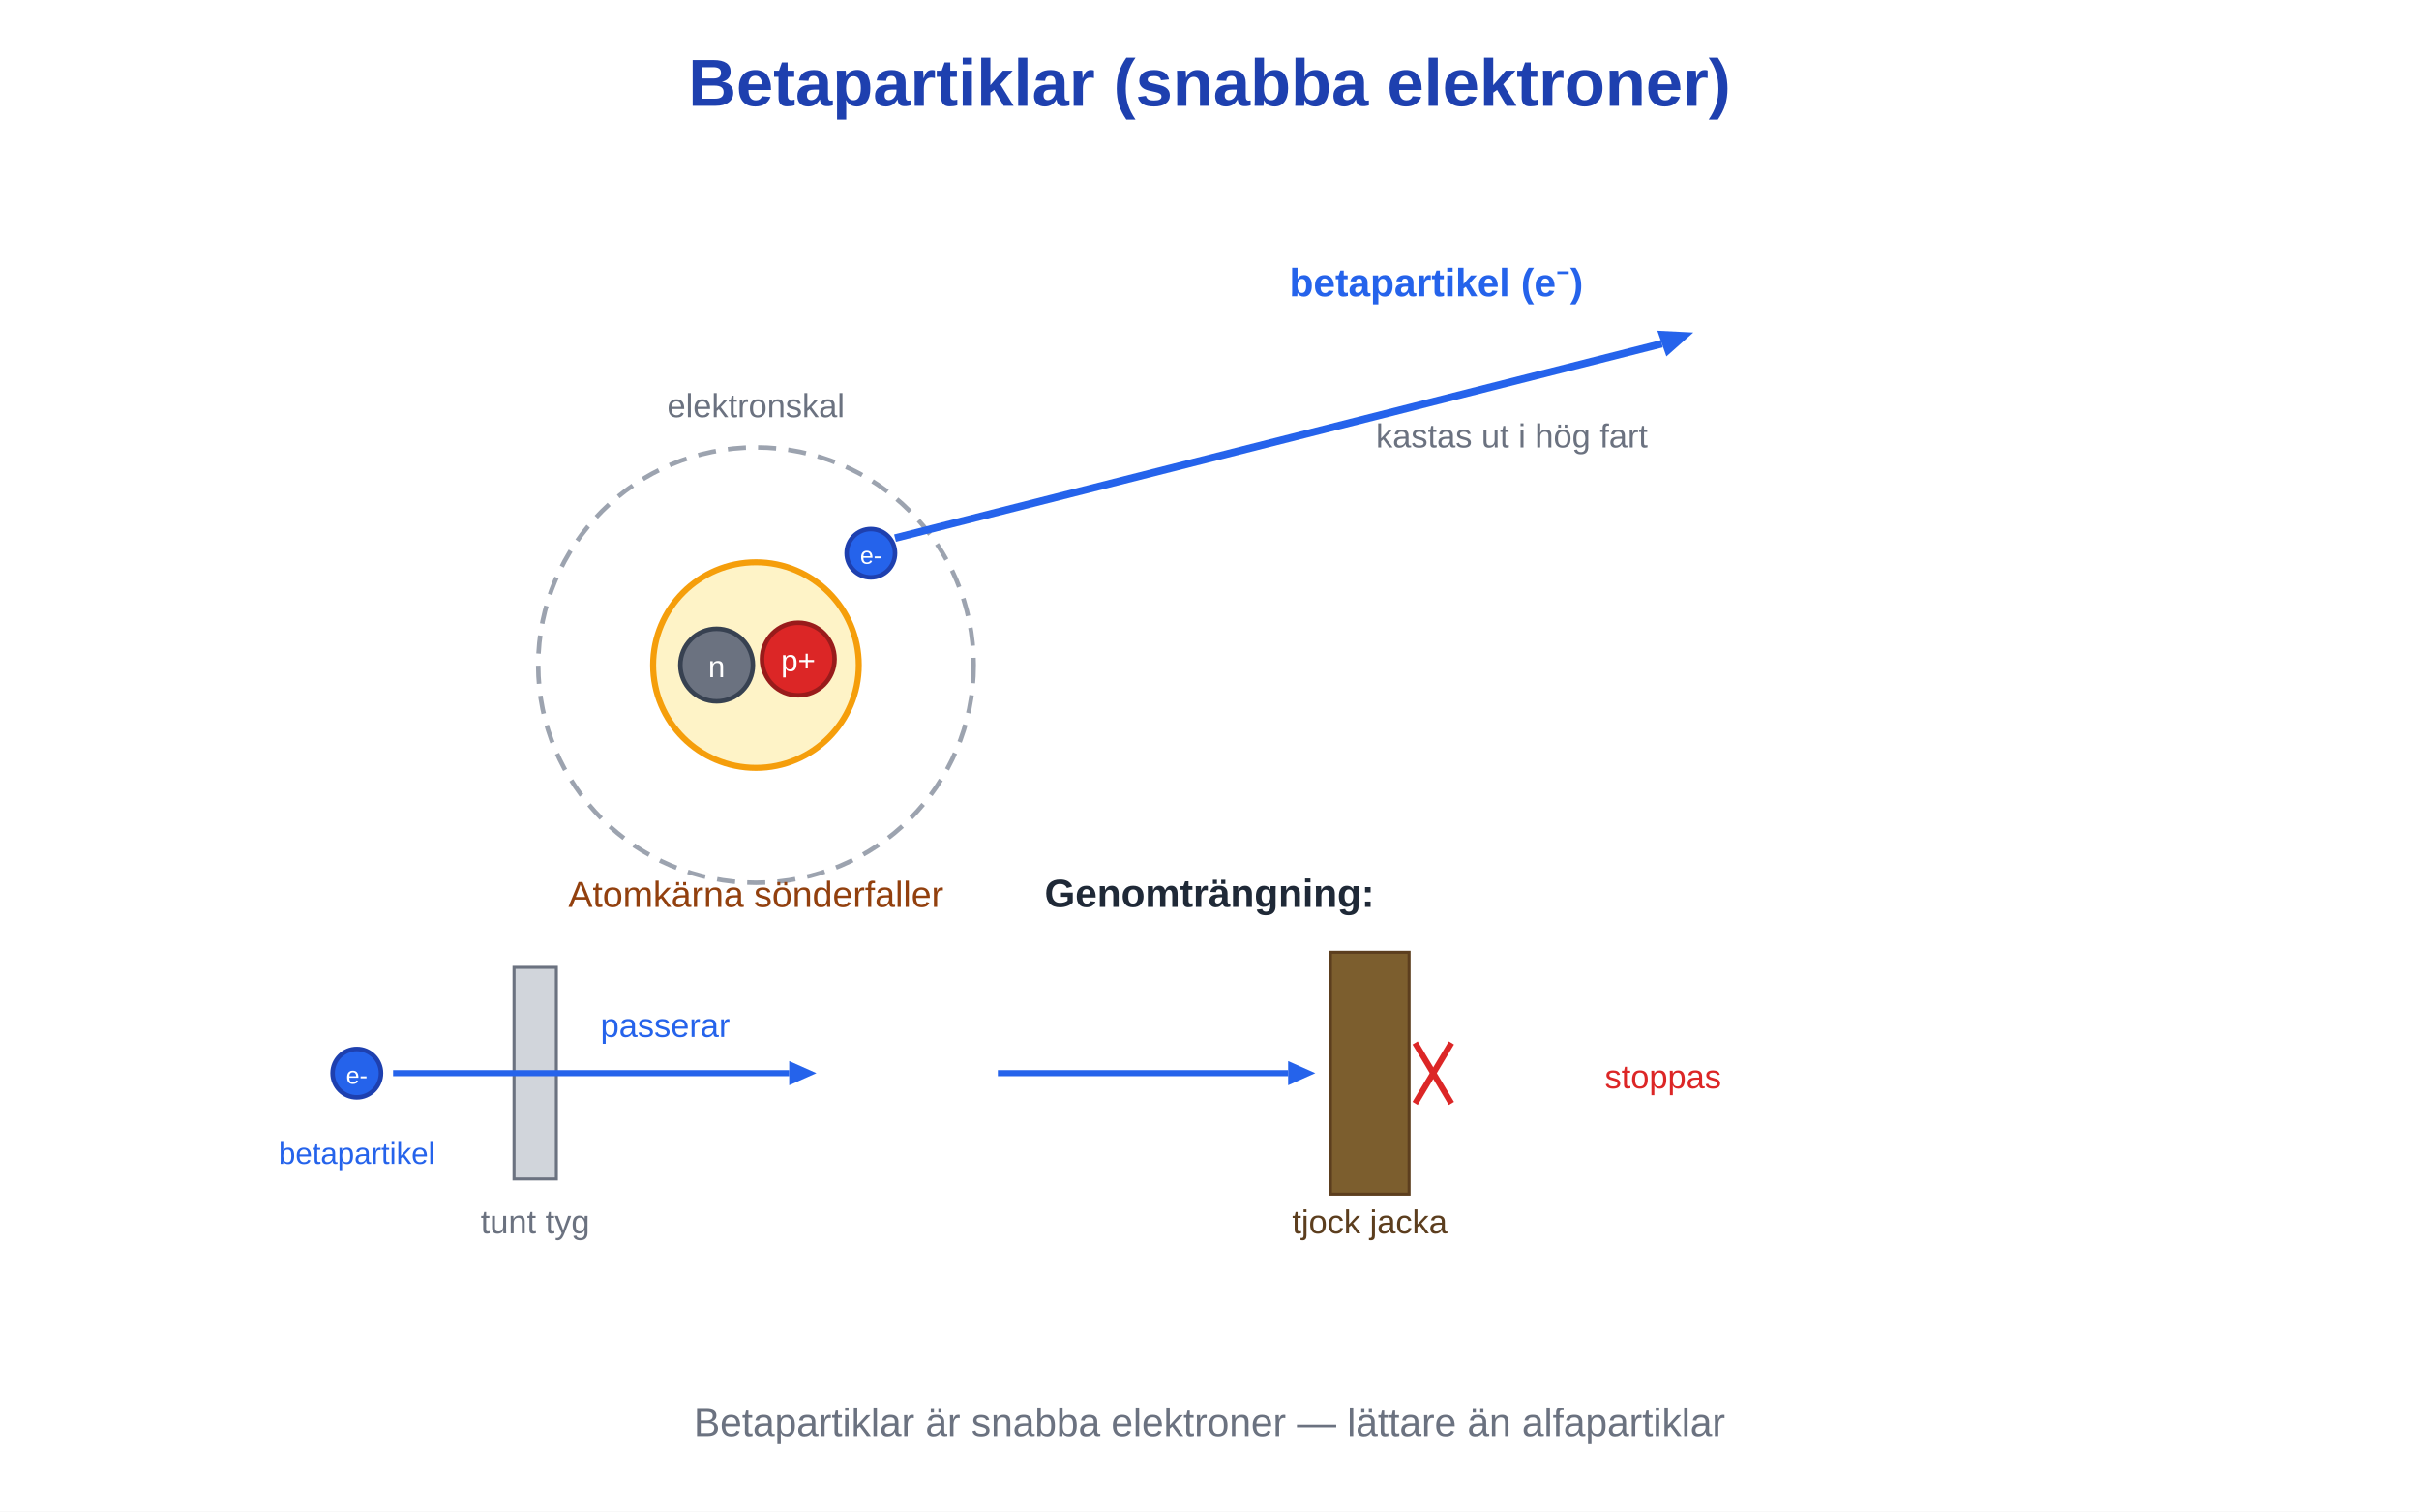
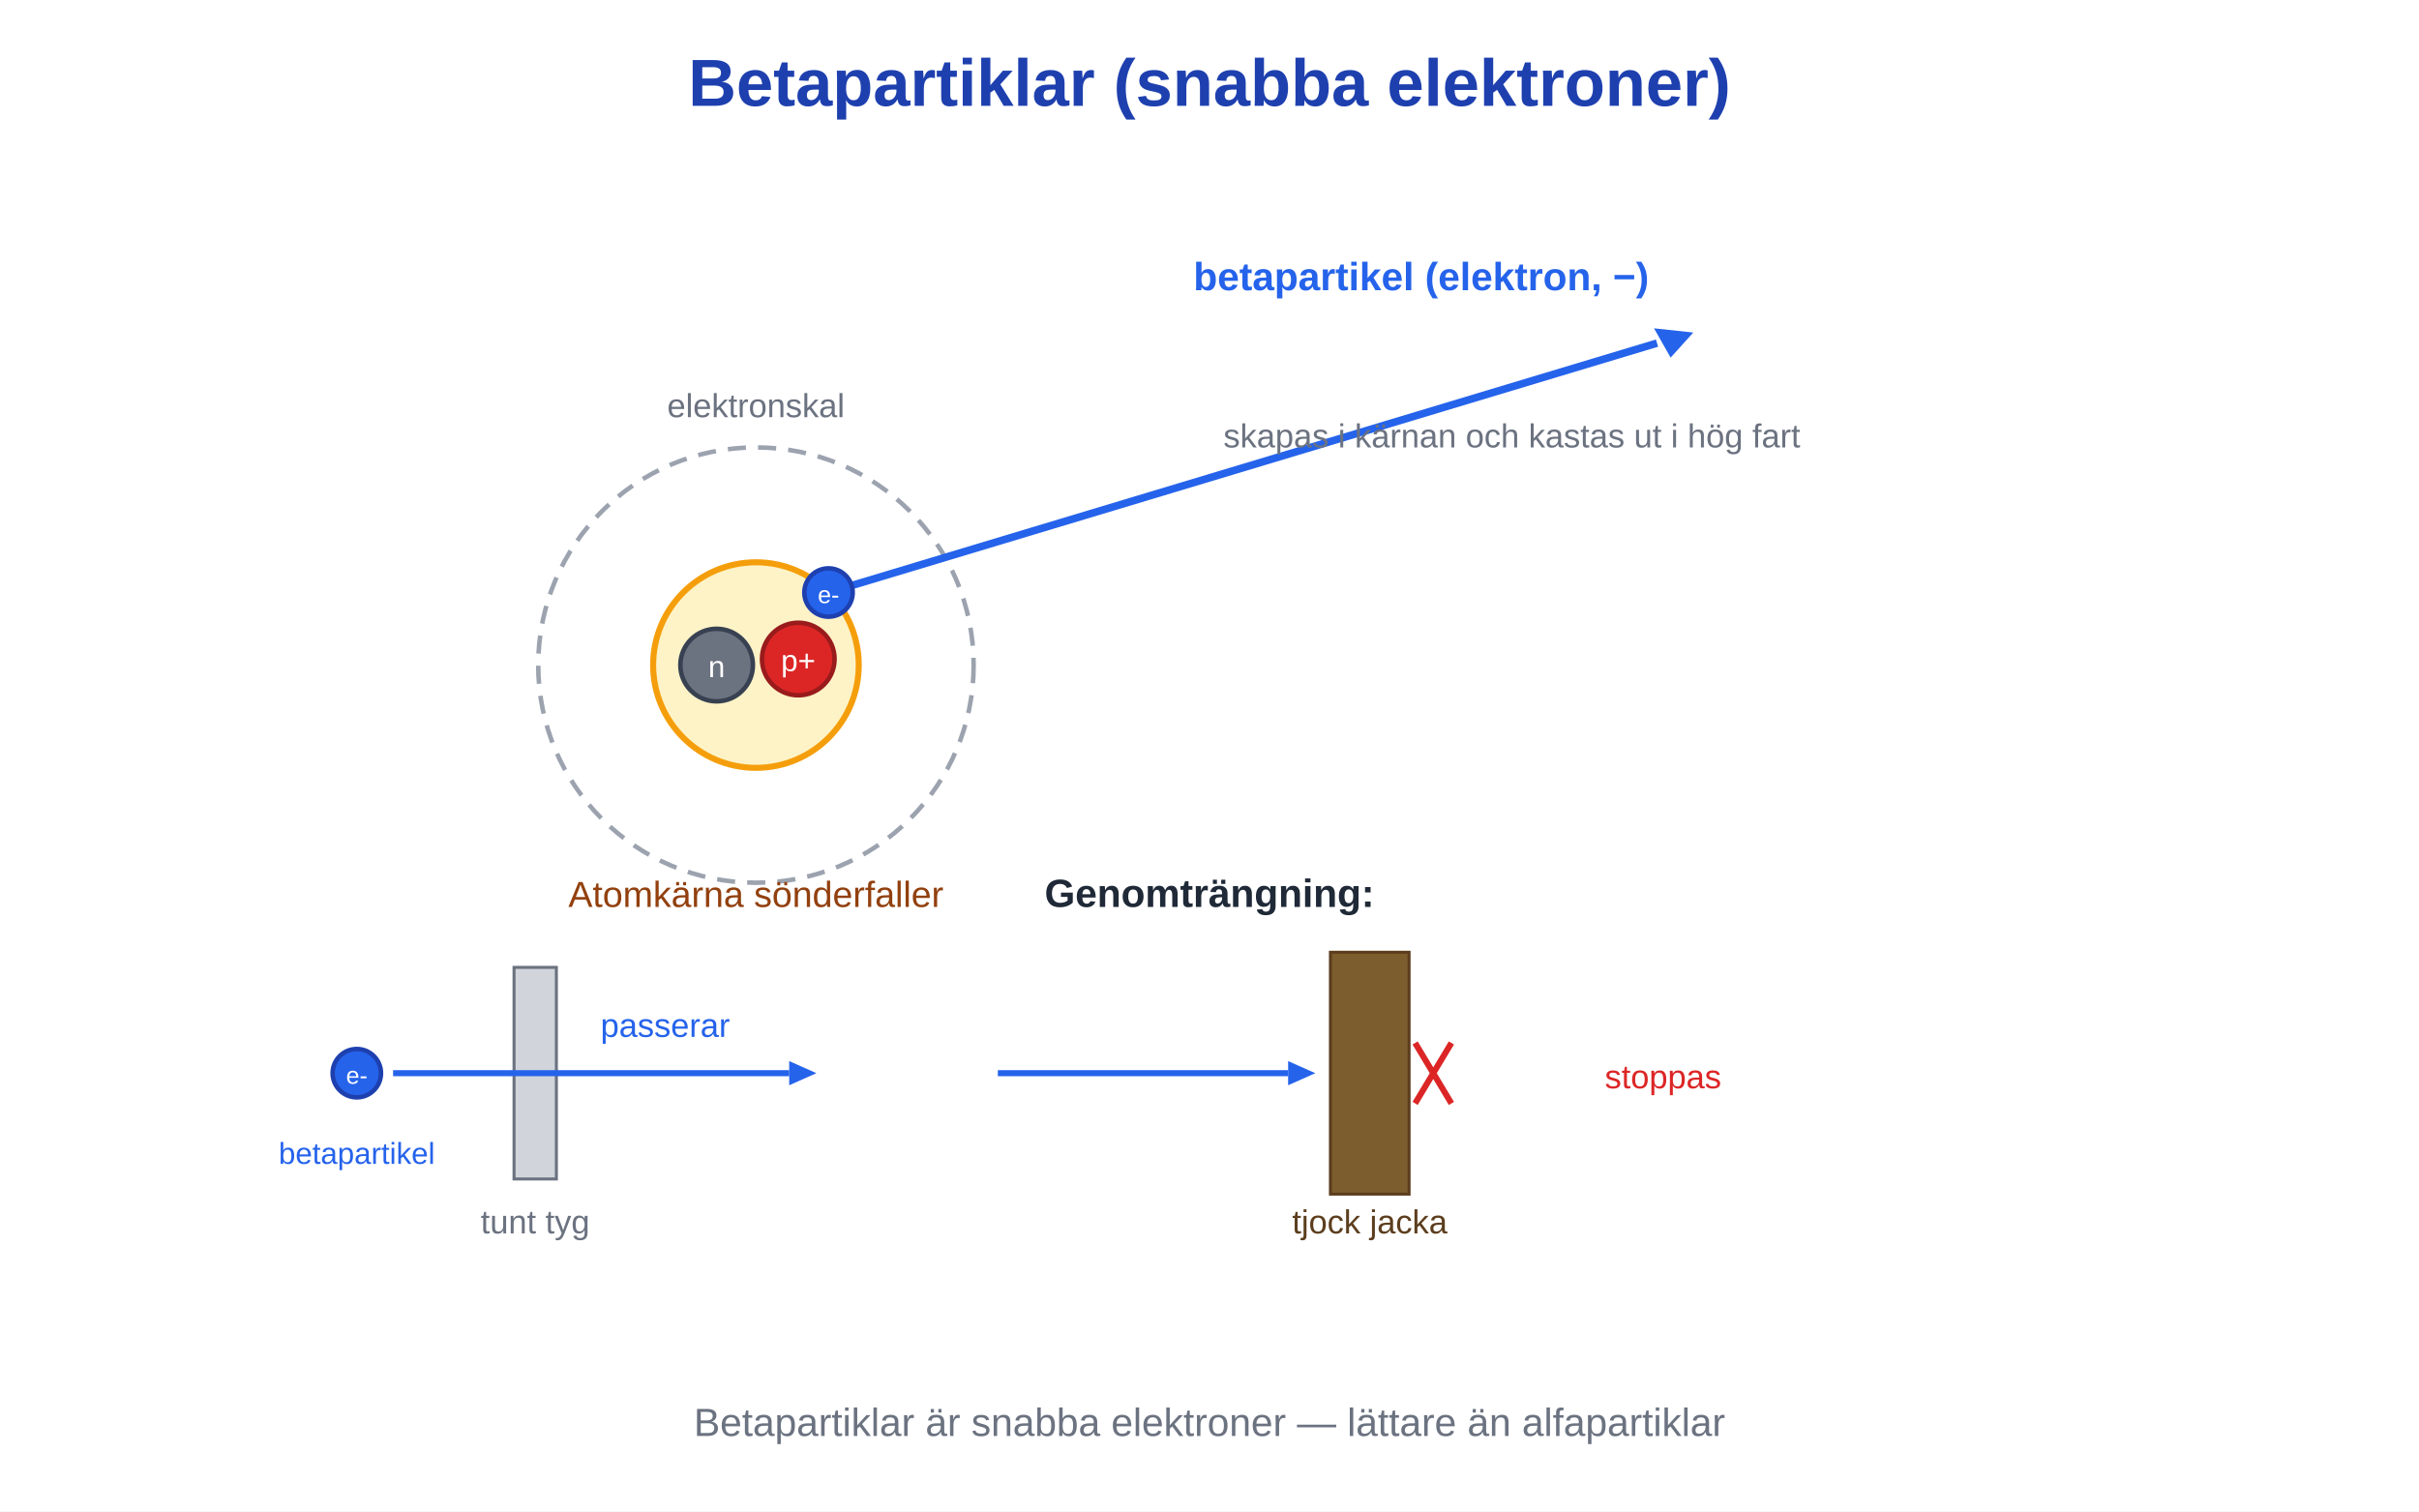
<svg xmlns="http://www.w3.org/2000/svg" viewBox="0 0 800 500" width="800" height="500">
  <rect width="800" height="500" fill="white" />
  <text x="400" y="35" font-family="Arial,sans-serif" font-size="22" fill="#1e40af" text-anchor="middle" font-weight="bold">Betapartiklar (snabba elektroner)</text>
  <circle cx="250" cy="220" r="72" fill="none" stroke="#9ca3af" stroke-width="1.5" stroke-dasharray="6,4" />
  <text x="250" y="138" font-family="Arial,sans-serif" font-size="11" fill="#6b7280" text-anchor="middle">elektronskal</text>
  <circle cx="250" cy="220" r="34" fill="#fef3c7" stroke="#f59e0b" stroke-width="2" />
  <circle cx="237" cy="220" r="12" fill="#6b7280" stroke="#374151" stroke-width="1.5" />
  <text x="237" y="224" font-family="Arial,sans-serif" font-size="10" fill="white" text-anchor="middle">n</text>
  <circle cx="264" cy="218" r="12" fill="#dc2626" stroke="#991b1b" stroke-width="1.5" />
  <text x="264" y="222" font-family="Arial,sans-serif" font-size="10" fill="white" text-anchor="middle">p+</text>
  <text x="250" y="300" font-family="Arial,sans-serif" font-size="12" fill="#92400e" text-anchor="middle">Atomkärna sönderfaller</text>
-   <circle cx="288" cy="183" r="8" fill="#2563eb" stroke="#1e40af" stroke-width="1.5" />
-   <text x="288" y="186.5" font-family="Arial,sans-serif" font-size="8" fill="white" text-anchor="middle">e-</text>
-   <line x1="296.0" y1="178.0" x2="549.6" y2="113.7" stroke="#2563eb" stroke-width="2.5" />
-   <polygon points="560.0,110.0 548.1,109.4 551.1,117.9" fill="#2563eb" />
-   <text x="475" y="98" font-family="Arial,sans-serif" font-size="13" fill="#2563eb" text-anchor="middle" font-weight="bold">betapartikel (e⁻)</text>
-   <text x="500" y="148" font-family="Arial,sans-serif" font-size="11" fill="#6b7280" text-anchor="middle">kastas ut i hög fart</text>
+   <line x1="274.0" y1="196.0" x2="548.0" y2="113.5" stroke="#2563eb" stroke-width="2.5" />
+   <polygon points="560.0,110.0 547.0,108.6 552.5,118.3" fill="#2563eb" />
+   <circle cx="274" cy="196" r="8" fill="#2563eb" stroke="#1e40af" stroke-width="1.5" />
+   <text x="274" y="199.5" font-family="Arial,sans-serif" font-size="8" fill="white" text-anchor="middle">e-</text>
+   <text x="470" y="96" font-family="Arial,sans-serif" font-size="13" fill="#2563eb" text-anchor="middle" font-weight="bold">betapartikel (elektron, −)</text>
+   <text x="500" y="148" font-family="Arial,sans-serif" font-size="11" fill="#6b7280" text-anchor="middle">skapas i kärnan och kastas ut i hög fart</text>
  <text x="400" y="300" font-family="Arial,sans-serif" font-size="13" fill="#1f2937" text-anchor="middle" font-weight="bold">Genomträngning:</text>
  <circle cx="118" cy="355" r="8" fill="#2563eb" stroke="#1e40af" stroke-width="1.5" />
  <text x="118" y="358.5" font-family="Arial,sans-serif" font-size="8" fill="white" text-anchor="middle">e-</text>
  <text x="118" y="385" font-family="Arial,sans-serif" font-size="10" fill="#2563eb" text-anchor="middle">betapartikel</text>
  <rect x="170" y="320" width="14" height="70" fill="#d1d5db" stroke="#6b7280" />
  <text x="177" y="408" font-family="Arial,sans-serif" font-size="11" fill="#6b7280" text-anchor="middle">tunt tyg</text>
  <line x1="130.0" y1="355.0" x2="261.0" y2="355.0" stroke="#2563eb" stroke-width="2" />
  <polygon points="270.0,355.0 261.0,351.0 261.0,359.0" fill="#2563eb" />
  <text x="220" y="343" font-family="Arial,sans-serif" font-size="11" fill="#2563eb" text-anchor="middle">passerar</text>
  <rect x="440" y="315" width="26" height="80" fill="#7c5e2e" stroke="#5c3e1e" />
  <text x="453" y="408" font-family="Arial,sans-serif" font-size="11" fill="#5c3e1e" text-anchor="middle">tjock jacka</text>
  <line x1="330.0" y1="355.0" x2="426.0" y2="355.0" stroke="#2563eb" stroke-width="2" />
  <polygon points="435.0,355.0 426.0,351.0 426.0,359.0" fill="#2563eb" />
  <line x1="468" y1="345" x2="480" y2="365" stroke="#dc2626" stroke-width="2" />
  <line x1="480" y1="345" x2="468" y2="365" stroke="#dc2626" stroke-width="2" />
  <text x="550" y="360" font-family="Arial,sans-serif" font-size="11" fill="#dc2626" text-anchor="middle">stoppas</text>
  <text x="400" y="475" font-family="Arial,sans-serif" font-size="13" fill="#6b7280" text-anchor="middle">Betapartiklar är snabba elektroner — lättare än alfapartiklar</text>
</svg>
